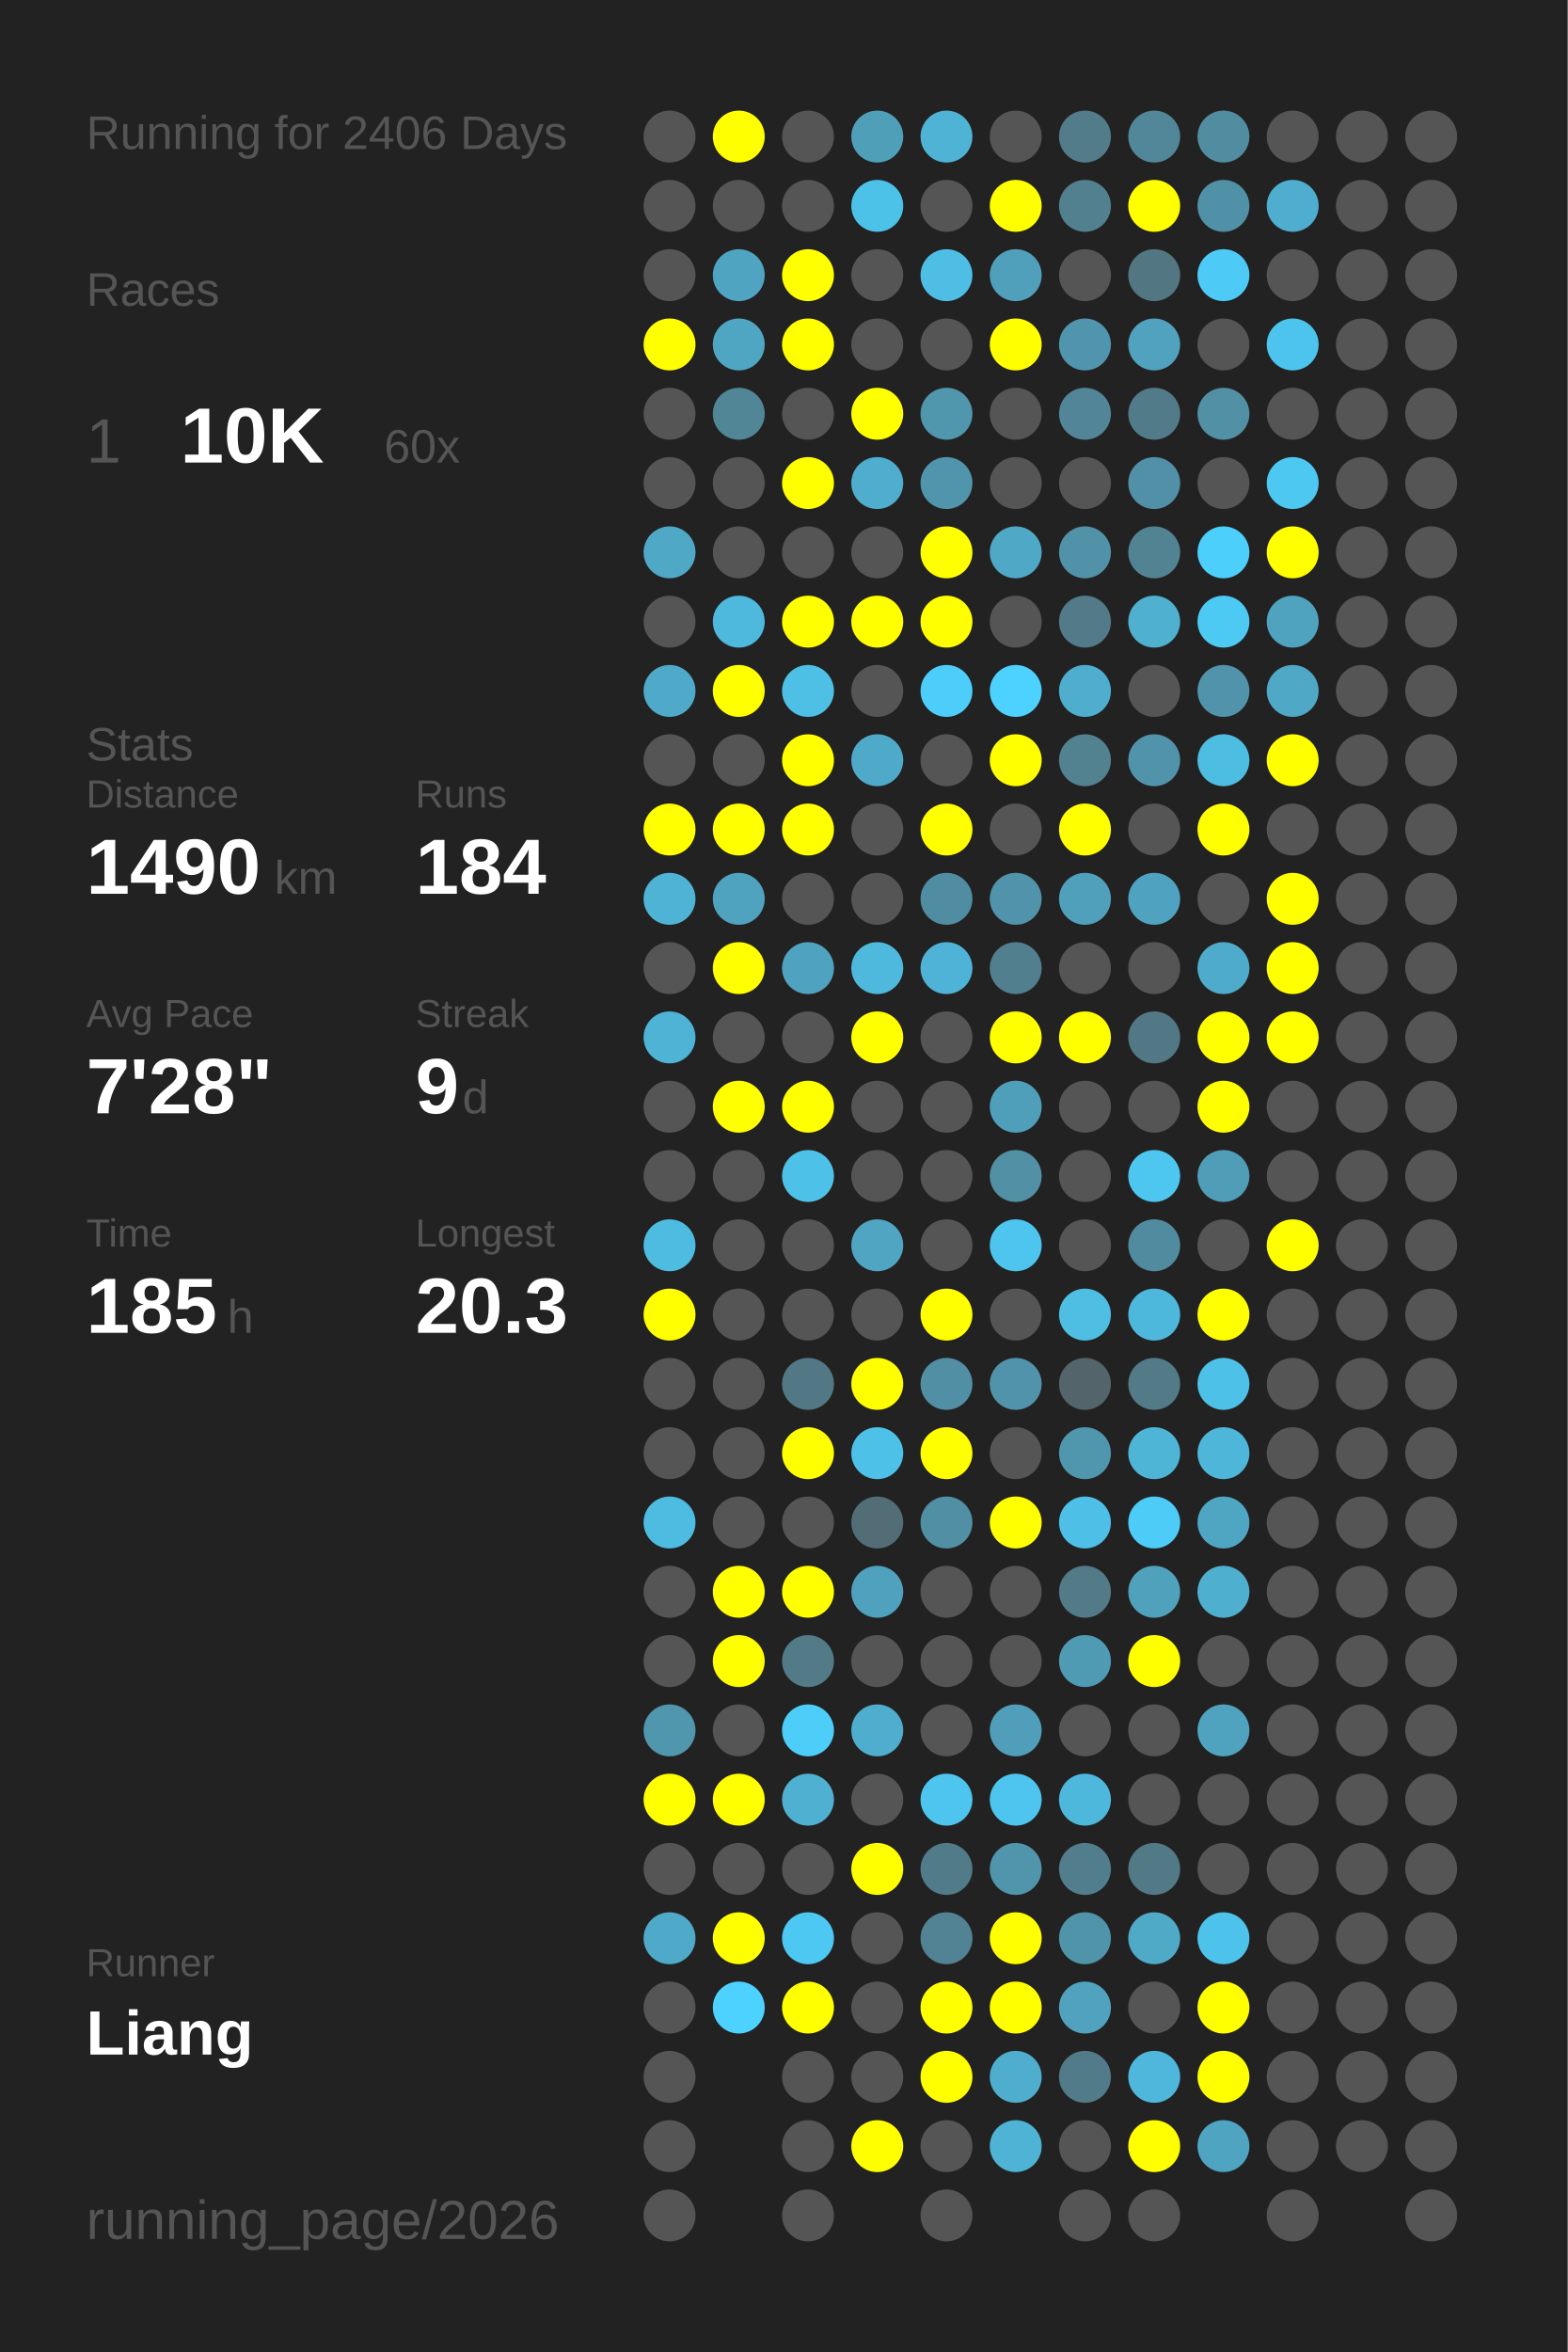
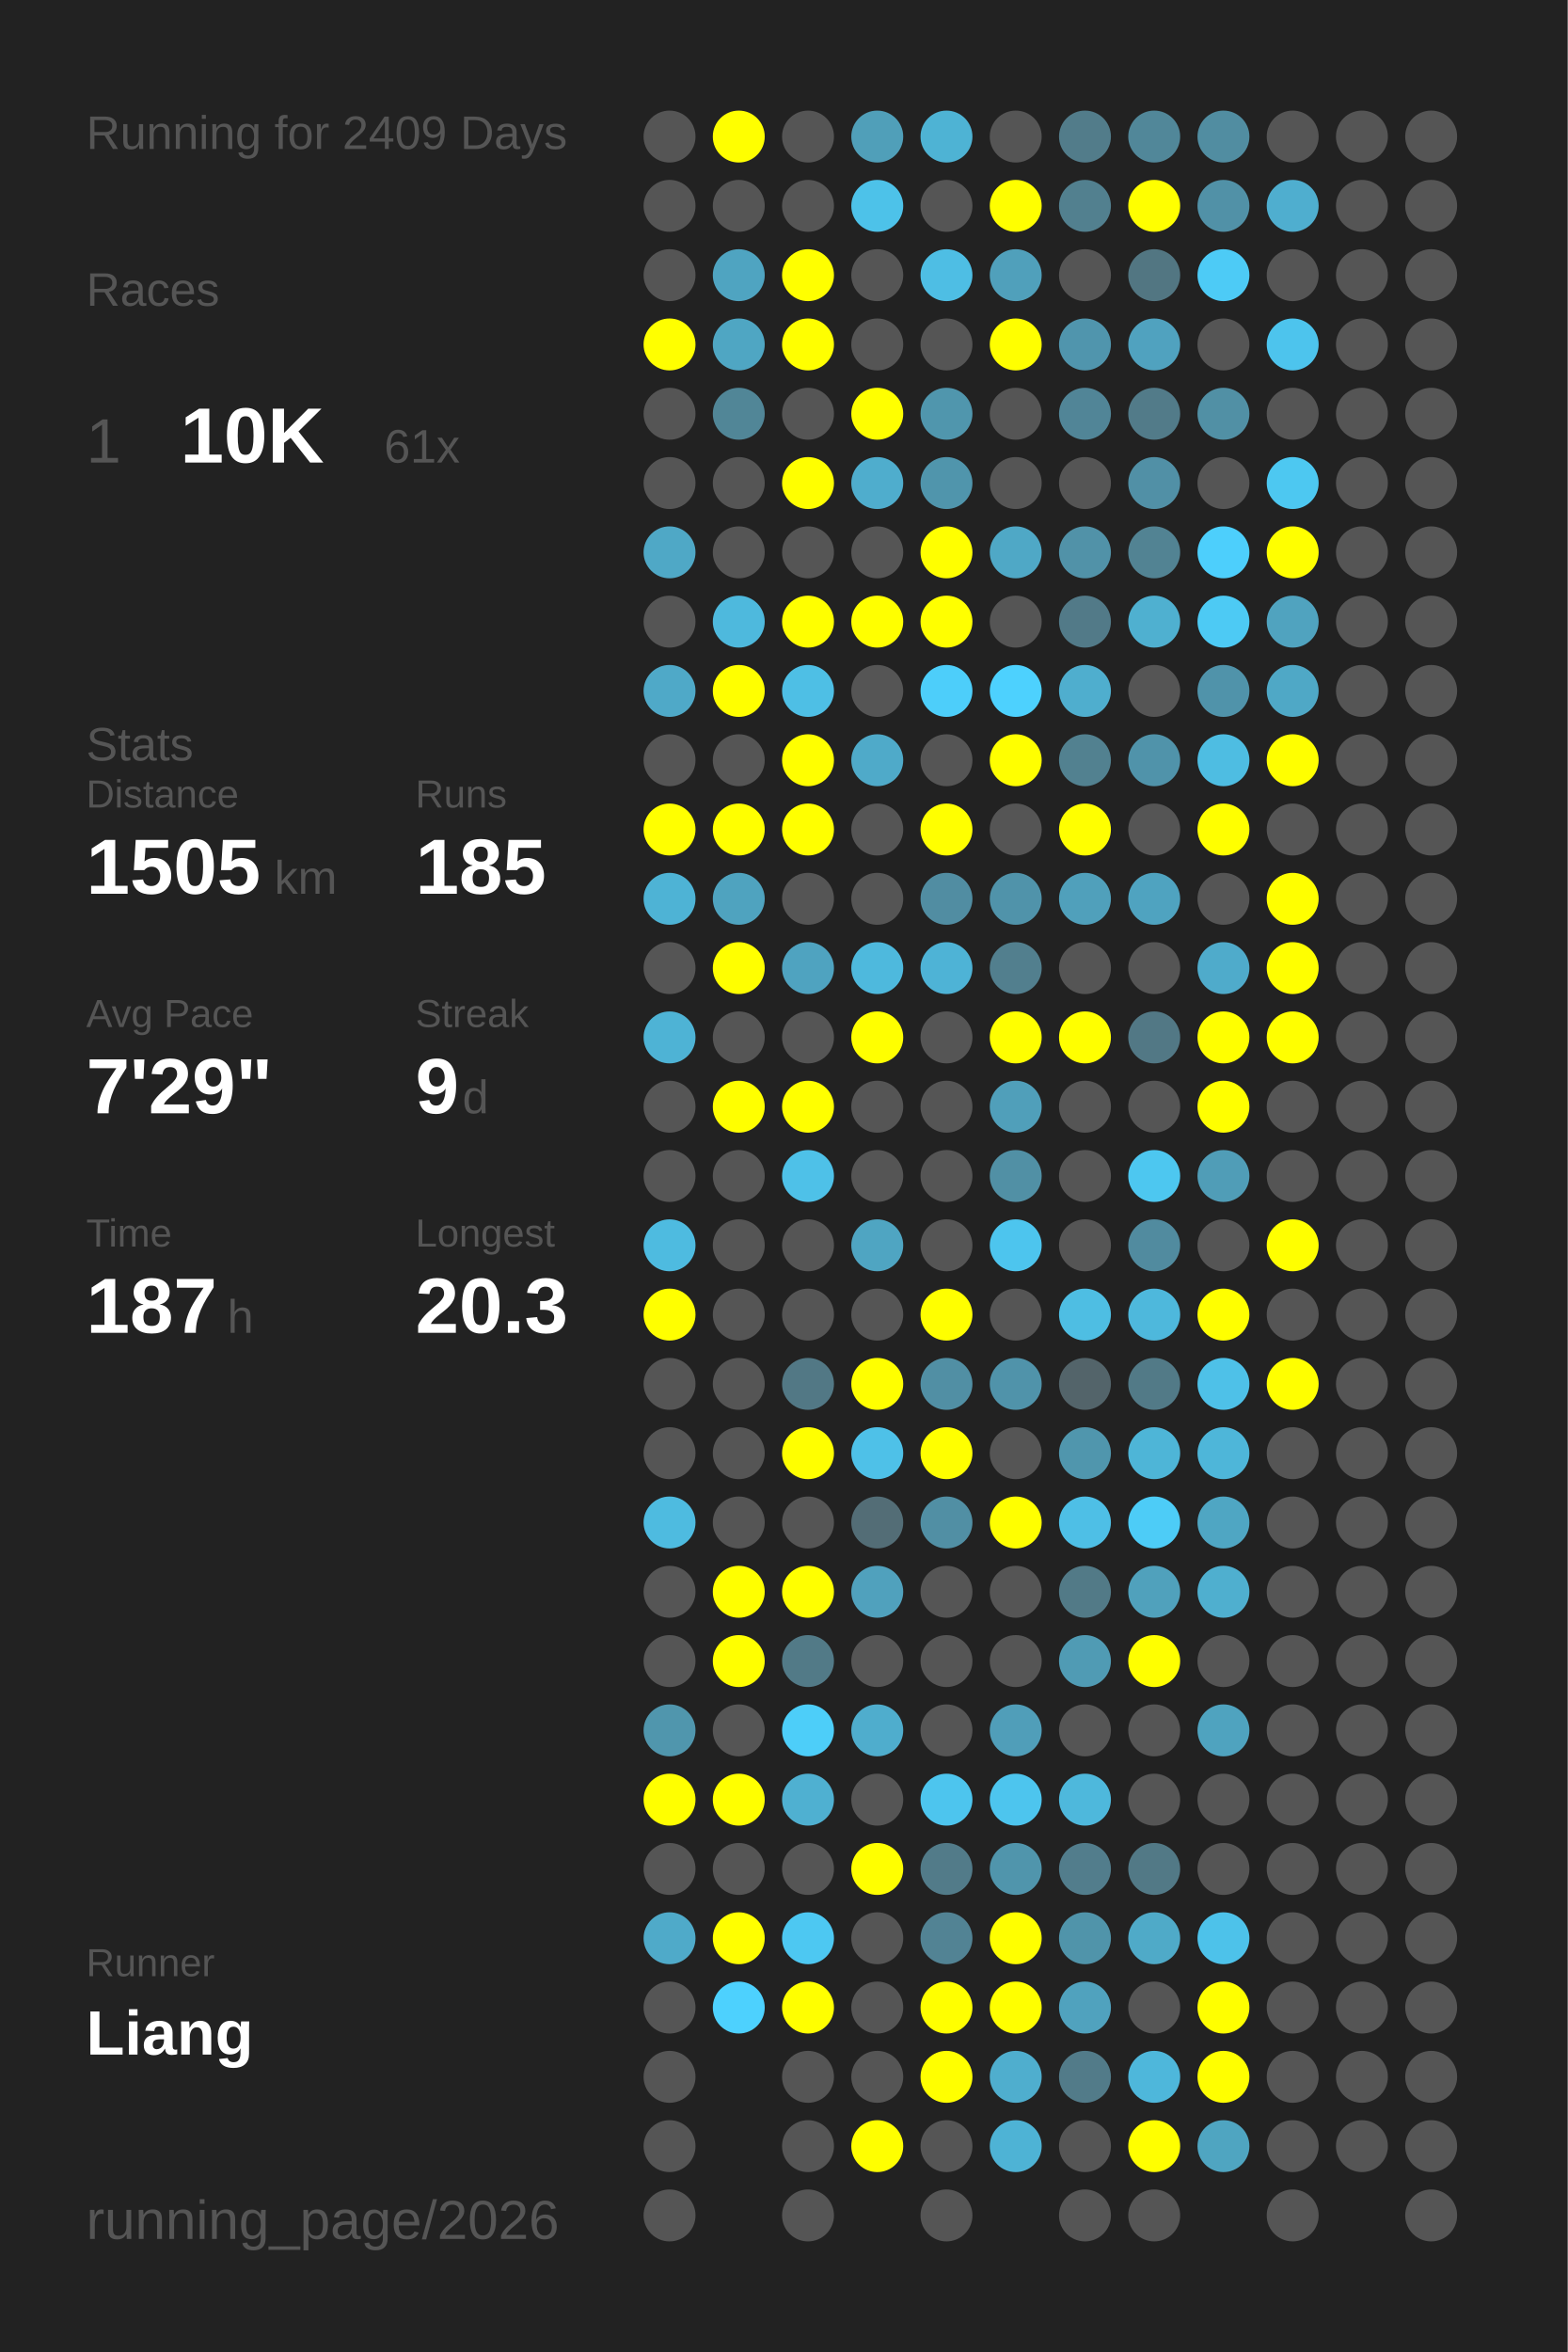
<svg xmlns="http://www.w3.org/2000/svg" baseProfile="full" height="300mm" version="1.1" viewBox="0,0,200,300" width="200mm">
  <defs />
  <rect fill="#222222" height="300" width="200" x="0" y="0" />
-   <text fill="#555555" style="font-size:6px; font-family:Arial;" x="11" y="19">Running for 2406 Days</text>
+   <text fill="#555555" style="font-size:6px; font-family:Arial;" x="11" y="19">Running for 2409 Days</text>
  <text fill="#555555" style="font-size:6px; font-family:Arial;" x="11" y="39">Races</text>
  <text fill="#555555" style="font-size:8px; font-family:Arial;" x="11" y="59">1</text>
  <text fill="#FFFFFF" style="font-size:10px; font-family:Arial; font-weight:bold;" x="23" y="59">10K</text>
-   <text fill="#555555" style="font-size:6px; font-family:Arial;" x="49" y="59">60x</text>
+   <text fill="#555555" style="font-size:6px; font-family:Arial;" x="49" y="59">61x</text>
  <text fill="#555555" style="font-size:6px; font-family:Arial;" x="11" y="97">Stats</text>
  <text fill="#555555" style="font-size:5px; font-family:Arial;" x="11" y="103">Distance</text>
-   <text fill="#FFFFFF" style="font-size:10px; font-family:Arial; font-weight:bold;" x="11" y="114">1490</text>
+   <text fill="#FFFFFF" style="font-size:10px; font-family:Arial; font-weight:bold;" x="11" y="114">1505</text>
  <text fill="#555555" style="font-size:6px; font-family:Arial;" x="35" y="114">km</text>
  <text fill="#555555" style="font-size:5px; font-family:Arial;" x="53" y="103">Runs</text>
-   <text fill="#FFFFFF" style="font-size:10px; font-family:Arial; font-weight:bold;" x="53" y="114">184</text>
+   <text fill="#FFFFFF" style="font-size:10px; font-family:Arial; font-weight:bold;" x="53" y="114">185</text>
  <text fill="#555555" style="font-size:5px; font-family:Arial;" x="11" y="131">Avg Pace</text>
-   <text fill="#FFFFFF" style="font-size:10px; font-family:Arial; font-weight:bold;" x="11" y="142">7'28"</text>
+   <text fill="#FFFFFF" style="font-size:10px; font-family:Arial; font-weight:bold;" x="11" y="142">7'29"</text>
  <text fill="#555555" style="font-size:5px; font-family:Arial;" x="53" y="131">Streak</text>
  <text fill="#FFFFFF" style="font-size:10px; font-family:Arial; font-weight:bold;" x="53" y="142">9</text>
  <text fill="#555555" style="font-size:6px; font-family:Arial;" x="59" y="142">d</text>
  <text fill="#555555" style="font-size:5px; font-family:Arial;" x="11" y="159">Time</text>
-   <text fill="#FFFFFF" style="font-size:10px; font-family:Arial; font-weight:bold;" x="11" y="170">185</text>
+   <text fill="#FFFFFF" style="font-size:10px; font-family:Arial; font-weight:bold;" x="11" y="170">187</text>
  <text fill="#555555" style="font-size:6px; font-family:Arial;" x="29" y="170">h</text>
  <text fill="#555555" style="font-size:5px; font-family:Arial;" x="53" y="159">Longest</text>
  <text fill="#FFFFFF" style="font-size:10px; font-family:Arial; font-weight:bold;" x="53" y="170">20.3</text>
  <text fill="#555555" style="font-size:5px; font-family:Arial;" x="11" y="252.065">Runner</text>
  <text fill="#FFFFFF" style="font-size:8px; font-family:Arial; font-weight:bold;" x="11" y="262.065">Liang</text>
  <text fill="#555555" style="font-size:7px; font-family:Arial;" x="11" y="285.581">running_page/2026</text>
  <circle cx="85.417" cy="17.419" fill="#555555" r="3.312" />
  <circle cx="85.417" cy="26.258" fill="#555555" r="3.312" />
  <circle cx="85.417" cy="35.097" fill="#555555" r="3.312" />
  <circle cx="85.417" cy="43.935" fill="#FFFF00" r="3.312" />
  <circle cx="85.417" cy="52.774" fill="#555555" r="3.312" />
  <circle cx="85.417" cy="61.613" fill="#555555" r="3.312" />
  <circle cx="85.417" cy="70.452" fill="#4fa8c6" r="3.312" />
  <circle cx="85.417" cy="79.29" fill="#555555" r="3.312" />
  <circle cx="85.417" cy="88.129" fill="#4fa9c8" r="3.312" />
  <circle cx="85.417" cy="96.968" fill="#555555" r="3.312" />
  <circle cx="85.417" cy="105.806" fill="#FFFF00" r="3.312" />
  <circle cx="85.417" cy="114.645" fill="#4eb3d5" r="3.312" />
  <circle cx="85.417" cy="123.484" fill="#555555" r="3.312" />
  <circle cx="85.417" cy="132.323" fill="#4eb3d5" r="3.312" />
  <circle cx="85.417" cy="141.161" fill="#555555" r="3.312" />
  <circle cx="85.417" cy="150" fill="#555555" r="3.312" />
  <circle cx="85.417" cy="158.839" fill="#4ebbe0" r="3.312" />
  <circle cx="85.417" cy="167.677" fill="#FFFF00" r="3.312" />
  <circle cx="85.417" cy="176.516" fill="#555555" r="3.312" />
  <circle cx="85.417" cy="185.355" fill="#555555" r="3.312" />
  <circle cx="85.417" cy="194.194" fill="#4ebbe0" r="3.312" />
  <circle cx="85.417" cy="203.032" fill="#555555" r="3.312" />
  <circle cx="85.417" cy="211.871" fill="#555555" r="3.312" />
  <circle cx="85.417" cy="220.71" fill="#5096ad" r="3.312" />
  <circle cx="85.417" cy="229.548" fill="#FFFF00" r="3.312" />
  <circle cx="85.417" cy="238.387" fill="#555555" r="3.312" />
  <circle cx="85.417" cy="247.226" fill="#4faac9" r="3.312" />
  <circle cx="85.417" cy="256.065" fill="#555555" r="3.312" />
  <circle cx="85.417" cy="264.903" fill="#555555" r="3.312" />
  <circle cx="85.417" cy="273.742" fill="#555555" r="3.312" />
  <circle cx="85.417" cy="282.581" fill="#555555" r="3.312" />
  <circle cx="94.25" cy="17.419" fill="#FFFF00" r="3.312" />
  <circle cx="94.25" cy="26.258" fill="#555555" r="3.312" />
  <circle cx="94.25" cy="35.097" fill="#4fa4c1" r="3.312" />
  <circle cx="94.25" cy="43.935" fill="#4fa6c3" r="3.312" />
  <circle cx="94.25" cy="52.774" fill="#518697" r="3.312" />
  <circle cx="94.25" cy="61.613" fill="#555555" r="3.312" />
  <circle cx="94.25" cy="70.452" fill="#555555" r="3.312" />
  <circle cx="94.25" cy="79.29" fill="#4eb9dd" r="3.312" />
  <circle cx="94.25" cy="88.129" fill="#FFFF00" r="3.312" />
  <circle cx="94.25" cy="96.968" fill="#555555" r="3.312" />
  <circle cx="94.25" cy="105.806" fill="#FFFF00" r="3.312" />
  <circle cx="94.25" cy="114.645" fill="#4fa3bf" r="3.312" />
  <circle cx="94.25" cy="123.484" fill="#FFFF00" r="3.312" />
  <circle cx="94.25" cy="132.323" fill="#555555" r="3.312" />
  <circle cx="94.25" cy="141.161" fill="#FFFF00" r="3.312" />
  <circle cx="94.25" cy="150" fill="#555555" r="3.312" />
  <circle cx="94.25" cy="158.839" fill="#555555" r="3.312" />
  <circle cx="94.25" cy="167.677" fill="#555555" r="3.312" />
  <circle cx="94.25" cy="176.516" fill="#555555" r="3.312" />
  <circle cx="94.25" cy="185.355" fill="#555555" r="3.312" />
  <circle cx="94.25" cy="194.194" fill="#555555" r="3.312" />
  <circle cx="94.25" cy="203.032" fill="#FFFF00" r="3.312" />
  <circle cx="94.25" cy="211.871" fill="#FFFF00" r="3.312" />
  <circle cx="94.25" cy="220.71" fill="#555555" r="3.312" />
  <circle cx="94.25" cy="229.548" fill="#FFFF00" r="3.312" />
  <circle cx="94.25" cy="238.387" fill="#555555" r="3.312" />
  <circle cx="94.25" cy="247.226" fill="#FFFF00" r="3.312" />
  <circle cx="94.25" cy="256.065" fill="#4dd1fe" r="3.312" />
  <circle cx="103.083" cy="17.419" fill="#555555" r="3.312" />
  <circle cx="103.083" cy="26.258" fill="#555555" r="3.312" />
  <circle cx="103.083" cy="35.097" fill="#FFFF00" r="3.312" />
  <circle cx="103.083" cy="43.935" fill="#FFFF00" r="3.312" />
  <circle cx="103.083" cy="52.774" fill="#555555" r="3.312" />
  <circle cx="103.083" cy="61.613" fill="#FFFF00" r="3.312" />
  <circle cx="103.083" cy="70.452" fill="#555555" r="3.312" />
  <circle cx="103.083" cy="79.29" fill="#FFFF00" r="3.312" />
  <circle cx="103.083" cy="88.129" fill="#4ebfe5" r="3.312" />
  <circle cx="103.083" cy="96.968" fill="#FFFF00" r="3.312" />
  <circle cx="103.083" cy="105.806" fill="#FFFF00" r="3.312" />
  <circle cx="103.083" cy="114.645" fill="#555555" r="3.312" />
  <circle cx="103.083" cy="123.484" fill="#4fa3c0" r="3.312" />
  <circle cx="103.083" cy="132.323" fill="#555555" r="3.312" />
  <circle cx="103.083" cy="141.161" fill="#FFFF00" r="3.312" />
  <circle cx="103.083" cy="150" fill="#4ec1e8" r="3.312" />
  <circle cx="103.083" cy="158.839" fill="#555555" r="3.312" />
  <circle cx="103.083" cy="167.677" fill="#555555" r="3.312" />
  <circle cx="103.083" cy="176.516" fill="#527885" r="3.312" />
  <circle cx="103.083" cy="185.355" fill="#FFFF00" r="3.312" />
  <circle cx="103.083" cy="194.194" fill="#555555" r="3.312" />
  <circle cx="103.083" cy="203.032" fill="#FFFF00" r="3.312" />
  <circle cx="103.083" cy="211.871" fill="#527a87" r="3.312" />
  <circle cx="103.083" cy="220.71" fill="#4dcef9" r="3.312" />
  <circle cx="103.083" cy="229.548" fill="#4fb0d1" r="3.312" />
  <circle cx="103.083" cy="238.387" fill="#555555" r="3.312" />
  <circle cx="103.083" cy="247.226" fill="#4dc8f2" r="3.312" />
  <circle cx="103.083" cy="256.065" fill="#FFFF00" r="3.312" />
  <circle cx="103.083" cy="264.903" fill="#555555" r="3.312" />
  <circle cx="103.083" cy="273.742" fill="#555555" r="3.312" />
  <circle cx="103.083" cy="282.581" fill="#555555" r="3.312" />
  <circle cx="111.917" cy="17.419" fill="#509fb9" r="3.312" />
  <circle cx="111.917" cy="26.258" fill="#4dc2e9" r="3.312" />
  <circle cx="111.917" cy="35.097" fill="#555555" r="3.312" />
  <circle cx="111.917" cy="43.935" fill="#555555" r="3.312" />
  <circle cx="111.917" cy="52.774" fill="#FFFF00" r="3.312" />
  <circle cx="111.917" cy="61.613" fill="#4fadcd" r="3.312" />
  <circle cx="111.917" cy="70.452" fill="#555555" r="3.312" />
  <circle cx="111.917" cy="79.29" fill="#FFFF00" r="3.312" />
  <circle cx="111.917" cy="88.129" fill="#555555" r="3.312" />
  <circle cx="111.917" cy="96.968" fill="#4faac9" r="3.312" />
  <circle cx="111.917" cy="105.806" fill="#555555" r="3.312" />
  <circle cx="111.917" cy="114.645" fill="#555555" r="3.312" />
  <circle cx="111.917" cy="123.484" fill="#4eb9dd" r="3.312" />
  <circle cx="111.917" cy="132.323" fill="#FFFF00" r="3.312" />
  <circle cx="111.917" cy="141.161" fill="#555555" r="3.312" />
  <circle cx="111.917" cy="150" fill="#555555" r="3.312" />
  <circle cx="111.917" cy="158.839" fill="#4fa5c2" r="3.312" />
  <circle cx="111.917" cy="167.677" fill="#555555" r="3.312" />
  <circle cx="111.917" cy="176.516" fill="#FFFF00" r="3.312" />
  <circle cx="111.917" cy="185.355" fill="#4ec1e8" r="3.312" />
  <circle cx="111.917" cy="194.194" fill="#536d76" r="3.312" />
  <circle cx="111.917" cy="203.032" fill="#50a1bd" r="3.312" />
  <circle cx="111.917" cy="211.871" fill="#555555" r="3.312" />
  <circle cx="111.917" cy="220.71" fill="#4fadcd" r="3.312" />
  <circle cx="111.917" cy="229.548" fill="#555555" r="3.312" />
  <circle cx="111.917" cy="238.387" fill="#FFFF00" r="3.312" />
  <circle cx="111.917" cy="247.226" fill="#555555" r="3.312" />
  <circle cx="111.917" cy="256.065" fill="#555555" r="3.312" />
  <circle cx="111.917" cy="264.903" fill="#555555" r="3.312" />
  <circle cx="111.917" cy="273.742" fill="#FFFF00" r="3.312" />
  <circle cx="120.75" cy="17.419" fill="#4eb3d4" r="3.312" />
  <circle cx="120.75" cy="26.258" fill="#555555" r="3.312" />
  <circle cx="120.75" cy="35.097" fill="#4ebee4" r="3.312" />
  <circle cx="120.75" cy="43.935" fill="#555555" r="3.312" />
  <circle cx="120.75" cy="52.774" fill="#5096ad" r="3.312" />
  <circle cx="120.75" cy="61.613" fill="#5095ac" r="3.312" />
  <circle cx="120.75" cy="70.452" fill="#FFFF00" r="3.312" />
  <circle cx="120.75" cy="79.29" fill="#FFFF00" r="3.312" />
  <circle cx="120.75" cy="88.129" fill="#4dcefa" r="3.312" />
  <circle cx="120.75" cy="96.968" fill="#555555" r="3.312" />
  <circle cx="120.75" cy="105.806" fill="#FFFF00" r="3.312" />
  <circle cx="120.75" cy="114.645" fill="#518da2" r="3.312" />
  <circle cx="120.75" cy="123.484" fill="#4eb3d6" r="3.312" />
  <circle cx="120.75" cy="132.323" fill="#555555" r="3.312" />
  <circle cx="120.75" cy="141.161" fill="#555555" r="3.312" />
  <circle cx="120.75" cy="150" fill="#555555" r="3.312" />
  <circle cx="120.75" cy="158.839" fill="#555555" r="3.312" />
  <circle cx="120.75" cy="167.677" fill="#FFFF00" r="3.312" />
  <circle cx="120.75" cy="176.516" fill="#518fa4" r="3.312" />
  <circle cx="120.75" cy="185.355" fill="#FFFF00" r="3.312" />
  <circle cx="120.75" cy="194.194" fill="#518fa4" r="3.312" />
  <circle cx="120.75" cy="203.032" fill="#555555" r="3.312" />
  <circle cx="120.75" cy="211.871" fill="#555555" r="3.312" />
  <circle cx="120.75" cy="220.71" fill="#555555" r="3.312" />
  <circle cx="120.75" cy="229.548" fill="#4dc5ee" r="3.312" />
  <circle cx="120.75" cy="238.387" fill="#527b89" r="3.312" />
  <circle cx="120.75" cy="247.226" fill="#528394" r="3.312" />
  <circle cx="120.75" cy="256.065" fill="#FFFF00" r="3.312" />
  <circle cx="120.75" cy="264.903" fill="#FFFF00" r="3.312" />
  <circle cx="120.75" cy="273.742" fill="#555555" r="3.312" />
  <circle cx="120.75" cy="282.581" fill="#555555" r="3.312" />
  <circle cx="129.583" cy="17.419" fill="#555555" r="3.312" />
  <circle cx="129.583" cy="26.258" fill="#FFFF00" r="3.312" />
  <circle cx="129.583" cy="35.097" fill="#50a0bb" r="3.312" />
  <circle cx="129.583" cy="43.935" fill="#FFFF00" r="3.312" />
  <circle cx="129.583" cy="52.774" fill="#555555" r="3.312" />
  <circle cx="129.583" cy="61.613" fill="#555555" r="3.312" />
  <circle cx="129.583" cy="70.452" fill="#4fa8c6" r="3.312" />
  <circle cx="129.583" cy="79.29" fill="#555555" r="3.312" />
  <circle cx="129.583" cy="88.129" fill="#4dd1fe" r="3.312" />
  <circle cx="129.583" cy="96.968" fill="#FFFF00" r="3.312" />
  <circle cx="129.583" cy="105.806" fill="#555555" r="3.312" />
  <circle cx="129.583" cy="114.645" fill="#5093aa" r="3.312" />
  <circle cx="129.583" cy="123.484" fill="#527f8e" r="3.312" />
  <circle cx="129.583" cy="132.323" fill="#FFFF00" r="3.312" />
  <circle cx="129.583" cy="141.161" fill="#509fba" r="3.312" />
  <circle cx="129.583" cy="150" fill="#5190a5" r="3.312" />
  <circle cx="129.583" cy="158.839" fill="#4dc5ee" r="3.312" />
  <circle cx="129.583" cy="167.677" fill="#555555" r="3.312" />
  <circle cx="129.583" cy="176.516" fill="#5093aa" r="3.312" />
  <circle cx="129.583" cy="185.355" fill="#555555" r="3.312" />
  <circle cx="129.583" cy="194.194" fill="#FFFF00" r="3.312" />
  <circle cx="129.583" cy="203.032" fill="#555555" r="3.312" />
  <circle cx="129.583" cy="211.871" fill="#555555" r="3.312" />
  <circle cx="129.583" cy="220.71" fill="#509eb9" r="3.312" />
  <circle cx="129.583" cy="229.548" fill="#4dc5ee" r="3.312" />
  <circle cx="129.583" cy="238.387" fill="#5095ac" r="3.312" />
  <circle cx="129.583" cy="247.226" fill="#FFFF00" r="3.312" />
  <circle cx="129.583" cy="256.065" fill="#FFFF00" r="3.312" />
  <circle cx="129.583" cy="264.903" fill="#4faece" r="3.312" />
  <circle cx="129.583" cy="273.742" fill="#4eb3d5" r="3.312" />
  <circle cx="138.417" cy="17.419" fill="#527c8a" r="3.312" />
  <circle cx="138.417" cy="26.258" fill="#52808f" r="3.312" />
  <circle cx="138.417" cy="35.097" fill="#555555" r="3.312" />
  <circle cx="138.417" cy="43.935" fill="#5095ad" r="3.312" />
  <circle cx="138.417" cy="52.774" fill="#518597" r="3.312" />
  <circle cx="138.417" cy="61.613" fill="#555555" r="3.312" />
  <circle cx="138.417" cy="70.452" fill="#5192a8" r="3.312" />
  <circle cx="138.417" cy="79.29" fill="#527a88" r="3.312" />
  <circle cx="138.417" cy="88.129" fill="#4faece" r="3.312" />
  <circle cx="138.417" cy="96.968" fill="#528190" r="3.312" />
  <circle cx="138.417" cy="105.806" fill="#FFFF00" r="3.312" />
  <circle cx="138.417" cy="114.645" fill="#50a0bb" r="3.312" />
  <circle cx="138.417" cy="123.484" fill="#555555" r="3.312" />
  <circle cx="138.417" cy="132.323" fill="#FFFF00" r="3.312" />
  <circle cx="138.417" cy="141.161" fill="#555555" r="3.312" />
  <circle cx="138.417" cy="150" fill="#555555" r="3.312" />
  <circle cx="138.417" cy="158.839" fill="#555555" r="3.312" />
  <circle cx="138.417" cy="167.677" fill="#4ebee3" r="3.312" />
  <circle cx="138.417" cy="176.516" fill="#53646a" r="3.312" />
  <circle cx="138.417" cy="185.355" fill="#5096ad" r="3.312" />
  <circle cx="138.417" cy="194.194" fill="#4ebfe6" r="3.312" />
  <circle cx="138.417" cy="203.032" fill="#527a87" r="3.312" />
  <circle cx="138.417" cy="211.871" fill="#509bb4" r="3.312" />
  <circle cx="138.417" cy="220.71" fill="#555555" r="3.312" />
  <circle cx="138.417" cy="229.548" fill="#4eb8dc" r="3.312" />
  <circle cx="138.417" cy="238.387" fill="#527d8c" r="3.312" />
  <circle cx="138.417" cy="247.226" fill="#5094aa" r="3.312" />
  <circle cx="138.417" cy="256.065" fill="#50a2be" r="3.312" />
  <circle cx="138.417" cy="264.903" fill="#527b89" r="3.312" />
  <circle cx="138.417" cy="273.742" fill="#555555" r="3.312" />
  <circle cx="138.417" cy="282.581" fill="#555555" r="3.312" />
  <circle cx="147.25" cy="17.419" fill="#518799" r="3.312" />
  <circle cx="147.25" cy="26.258" fill="#FFFF00" r="3.312" />
  <circle cx="147.25" cy="35.097" fill="#527682" r="3.312" />
  <circle cx="147.25" cy="43.935" fill="#50a2bf" r="3.312" />
  <circle cx="147.25" cy="52.774" fill="#527b89" r="3.312" />
  <circle cx="147.25" cy="61.613" fill="#5190a6" r="3.312" />
  <circle cx="147.25" cy="70.452" fill="#528393" r="3.312" />
  <circle cx="147.25" cy="79.29" fill="#4fb0d0" r="3.312" />
  <circle cx="147.25" cy="88.129" fill="#555555" r="3.312" />
  <circle cx="147.25" cy="96.968" fill="#5093aa" r="3.312" />
  <circle cx="147.25" cy="105.806" fill="#555555" r="3.312" />
  <circle cx="147.25" cy="114.645" fill="#4fa3c0" r="3.312" />
  <circle cx="147.25" cy="123.484" fill="#555555" r="3.312" />
  <circle cx="147.25" cy="132.323" fill="#527885" r="3.312" />
  <circle cx="147.25" cy="141.161" fill="#555555" r="3.312" />
  <circle cx="147.25" cy="150" fill="#4dc7f0" r="3.312" />
  <circle cx="147.25" cy="158.839" fill="#518b9f" r="3.312" />
  <circle cx="147.25" cy="167.677" fill="#4eb8dc" r="3.312" />
  <circle cx="147.25" cy="176.516" fill="#527a87" r="3.312" />
  <circle cx="147.25" cy="185.355" fill="#4eb5d7" r="3.312" />
  <circle cx="147.25" cy="194.194" fill="#4dccf7" r="3.312" />
  <circle cx="147.25" cy="203.032" fill="#50a1bc" r="3.312" />
  <circle cx="147.25" cy="211.871" fill="#FFFF00" r="3.312" />
  <circle cx="147.25" cy="220.71" fill="#555555" r="3.312" />
  <circle cx="147.25" cy="229.548" fill="#555555" r="3.312" />
  <circle cx="147.25" cy="238.387" fill="#527986" r="3.312" />
  <circle cx="147.25" cy="247.226" fill="#4faac8" r="3.312" />
  <circle cx="147.25" cy="256.065" fill="#555555" r="3.312" />
  <circle cx="147.25" cy="264.903" fill="#4eb7db" r="3.312" />
  <circle cx="147.25" cy="273.742" fill="#FFFF00" r="3.312" />
  <circle cx="147.25" cy="282.581" fill="#555555" r="3.312" />
  <circle cx="156.083" cy="17.419" fill="#518da1" r="3.312" />
  <circle cx="156.083" cy="26.258" fill="#5191a7" r="3.312" />
  <circle cx="156.083" cy="35.097" fill="#4dcbf6" r="3.312" />
  <circle cx="156.083" cy="43.935" fill="#555555" r="3.312" />
  <circle cx="156.083" cy="52.774" fill="#5190a5" r="3.312" />
  <circle cx="156.083" cy="61.613" fill="#555555" r="3.312" />
  <circle cx="156.083" cy="70.452" fill="#4dcffc" r="3.312" />
  <circle cx="156.083" cy="79.29" fill="#4dcaf4" r="3.312" />
  <circle cx="156.083" cy="88.129" fill="#5093aa" r="3.312" />
  <circle cx="156.083" cy="96.968" fill="#4ebde2" r="3.312" />
  <circle cx="156.083" cy="105.806" fill="#FFFF00" r="3.312" />
  <circle cx="156.083" cy="114.645" fill="#555555" r="3.312" />
  <circle cx="156.083" cy="123.484" fill="#4fabcb" r="3.312" />
  <circle cx="156.083" cy="132.323" fill="#FFFF00" r="3.312" />
  <circle cx="156.083" cy="141.161" fill="#FFFF00" r="3.312" />
  <circle cx="156.083" cy="150" fill="#509db7" r="3.312" />
  <circle cx="156.083" cy="158.839" fill="#555555" r="3.312" />
  <circle cx="156.083" cy="167.677" fill="#FFFF00" r="3.312" />
  <circle cx="156.083" cy="176.516" fill="#4ec1e8" r="3.312" />
  <circle cx="156.083" cy="185.355" fill="#4eb6d9" r="3.312" />
  <circle cx="156.083" cy="194.194" fill="#4fa6c3" r="3.312" />
  <circle cx="156.083" cy="203.032" fill="#4fafcf" r="3.312" />
  <circle cx="156.083" cy="211.871" fill="#555555" r="3.312" />
  <circle cx="156.083" cy="220.71" fill="#4fa3bf" r="3.312" />
  <circle cx="156.083" cy="229.548" fill="#555555" r="3.312" />
  <circle cx="156.083" cy="238.387" fill="#555555" r="3.312" />
  <circle cx="156.083" cy="247.226" fill="#4dc2ea" r="3.312" />
  <circle cx="156.083" cy="256.065" fill="#FFFF00" r="3.312" />
  <circle cx="156.083" cy="264.903" fill="#FFFF00" r="3.312" />
  <circle cx="156.083" cy="273.742" fill="#4fa5c1" r="3.312" />
  <circle cx="164.917" cy="17.419" fill="#555555" r="3.312" />
  <circle cx="164.917" cy="26.258" fill="#4faecf" r="3.312" />
  <circle cx="164.917" cy="35.097" fill="#555555" r="3.312" />
  <circle cx="164.917" cy="43.935" fill="#4dc4ed" r="3.312" />
  <circle cx="164.917" cy="52.774" fill="#555555" r="3.312" />
  <circle cx="164.917" cy="61.613" fill="#4dc8f1" r="3.312" />
  <circle cx="164.917" cy="70.452" fill="#FFFF00" r="3.312" />
  <circle cx="164.917" cy="79.29" fill="#50a3bf" r="3.312" />
  <circle cx="164.917" cy="88.129" fill="#4fa8c6" r="3.312" />
  <circle cx="164.917" cy="96.968" fill="#FFFF00" r="3.312" />
  <circle cx="164.917" cy="105.806" fill="#555555" r="3.312" />
  <circle cx="164.917" cy="114.645" fill="#FFFF00" r="3.312" />
  <circle cx="164.917" cy="123.484" fill="#FFFF00" r="3.312" />
  <circle cx="164.917" cy="132.323" fill="#FFFF00" r="3.312" />
  <circle cx="164.917" cy="141.161" fill="#555555" r="3.312" />
  <circle cx="164.917" cy="150" fill="#555555" r="3.312" />
  <circle cx="164.917" cy="158.839" fill="#FFFF00" r="3.312" />
  <circle cx="164.917" cy="167.677" fill="#555555" r="3.312" />
-   <circle cx="164.917" cy="176.516" fill="#555555" r="3.312" />
+   <circle cx="164.917" cy="176.516" fill="#FFFF00" r="3.312" />
  <circle cx="164.917" cy="185.355" fill="#555555" r="3.312" />
  <circle cx="164.917" cy="194.194" fill="#555555" r="3.312" />
  <circle cx="164.917" cy="203.032" fill="#555555" r="3.312" />
  <circle cx="164.917" cy="211.871" fill="#555555" r="3.312" />
  <circle cx="164.917" cy="220.71" fill="#555555" r="3.312" />
  <circle cx="164.917" cy="229.548" fill="#555555" r="3.312" />
  <circle cx="164.917" cy="238.387" fill="#555555" r="3.312" />
  <circle cx="164.917" cy="247.226" fill="#555555" r="3.312" />
  <circle cx="164.917" cy="256.065" fill="#555555" r="3.312" />
  <circle cx="164.917" cy="264.903" fill="#555555" r="3.312" />
  <circle cx="164.917" cy="273.742" fill="#555555" r="3.312" />
  <circle cx="164.917" cy="282.581" fill="#555555" r="3.312" />
  <circle cx="173.75" cy="17.419" fill="#555555" r="3.312" />
  <circle cx="173.75" cy="26.258" fill="#555555" r="3.312" />
  <circle cx="173.75" cy="35.097" fill="#555555" r="3.312" />
  <circle cx="173.75" cy="43.935" fill="#555555" r="3.312" />
  <circle cx="173.75" cy="52.774" fill="#555555" r="3.312" />
  <circle cx="173.75" cy="61.613" fill="#555555" r="3.312" />
  <circle cx="173.75" cy="70.452" fill="#555555" r="3.312" />
  <circle cx="173.75" cy="79.29" fill="#555555" r="3.312" />
  <circle cx="173.75" cy="88.129" fill="#555555" r="3.312" />
  <circle cx="173.75" cy="96.968" fill="#555555" r="3.312" />
  <circle cx="173.75" cy="105.806" fill="#555555" r="3.312" />
  <circle cx="173.75" cy="114.645" fill="#555555" r="3.312" />
  <circle cx="173.75" cy="123.484" fill="#555555" r="3.312" />
  <circle cx="173.75" cy="132.323" fill="#555555" r="3.312" />
  <circle cx="173.75" cy="141.161" fill="#555555" r="3.312" />
  <circle cx="173.75" cy="150" fill="#555555" r="3.312" />
  <circle cx="173.75" cy="158.839" fill="#555555" r="3.312" />
  <circle cx="173.75" cy="167.677" fill="#555555" r="3.312" />
  <circle cx="173.75" cy="176.516" fill="#555555" r="3.312" />
  <circle cx="173.75" cy="185.355" fill="#555555" r="3.312" />
  <circle cx="173.75" cy="194.194" fill="#555555" r="3.312" />
  <circle cx="173.75" cy="203.032" fill="#555555" r="3.312" />
  <circle cx="173.75" cy="211.871" fill="#555555" r="3.312" />
  <circle cx="173.75" cy="220.71" fill="#555555" r="3.312" />
  <circle cx="173.75" cy="229.548" fill="#555555" r="3.312" />
  <circle cx="173.75" cy="238.387" fill="#555555" r="3.312" />
  <circle cx="173.75" cy="247.226" fill="#555555" r="3.312" />
  <circle cx="173.75" cy="256.065" fill="#555555" r="3.312" />
  <circle cx="173.75" cy="264.903" fill="#555555" r="3.312" />
  <circle cx="173.75" cy="273.742" fill="#555555" r="3.312" />
  <circle cx="182.583" cy="17.419" fill="#555555" r="3.312" />
  <circle cx="182.583" cy="26.258" fill="#555555" r="3.312" />
  <circle cx="182.583" cy="35.097" fill="#555555" r="3.312" />
  <circle cx="182.583" cy="43.935" fill="#555555" r="3.312" />
  <circle cx="182.583" cy="52.774" fill="#555555" r="3.312" />
  <circle cx="182.583" cy="61.613" fill="#555555" r="3.312" />
  <circle cx="182.583" cy="70.452" fill="#555555" r="3.312" />
  <circle cx="182.583" cy="79.29" fill="#555555" r="3.312" />
  <circle cx="182.583" cy="88.129" fill="#555555" r="3.312" />
  <circle cx="182.583" cy="96.968" fill="#555555" r="3.312" />
  <circle cx="182.583" cy="105.806" fill="#555555" r="3.312" />
  <circle cx="182.583" cy="114.645" fill="#555555" r="3.312" />
  <circle cx="182.583" cy="123.484" fill="#555555" r="3.312" />
  <circle cx="182.583" cy="132.323" fill="#555555" r="3.312" />
  <circle cx="182.583" cy="141.161" fill="#555555" r="3.312" />
  <circle cx="182.583" cy="150" fill="#555555" r="3.312" />
  <circle cx="182.583" cy="158.839" fill="#555555" r="3.312" />
  <circle cx="182.583" cy="167.677" fill="#555555" r="3.312" />
  <circle cx="182.583" cy="176.516" fill="#555555" r="3.312" />
  <circle cx="182.583" cy="185.355" fill="#555555" r="3.312" />
  <circle cx="182.583" cy="194.194" fill="#555555" r="3.312" />
  <circle cx="182.583" cy="203.032" fill="#555555" r="3.312" />
  <circle cx="182.583" cy="211.871" fill="#555555" r="3.312" />
  <circle cx="182.583" cy="220.71" fill="#555555" r="3.312" />
  <circle cx="182.583" cy="229.548" fill="#555555" r="3.312" />
  <circle cx="182.583" cy="238.387" fill="#555555" r="3.312" />
  <circle cx="182.583" cy="247.226" fill="#555555" r="3.312" />
  <circle cx="182.583" cy="256.065" fill="#555555" r="3.312" />
  <circle cx="182.583" cy="264.903" fill="#555555" r="3.312" />
  <circle cx="182.583" cy="273.742" fill="#555555" r="3.312" />
  <circle cx="182.583" cy="282.581" fill="#555555" r="3.312" />
</svg>
